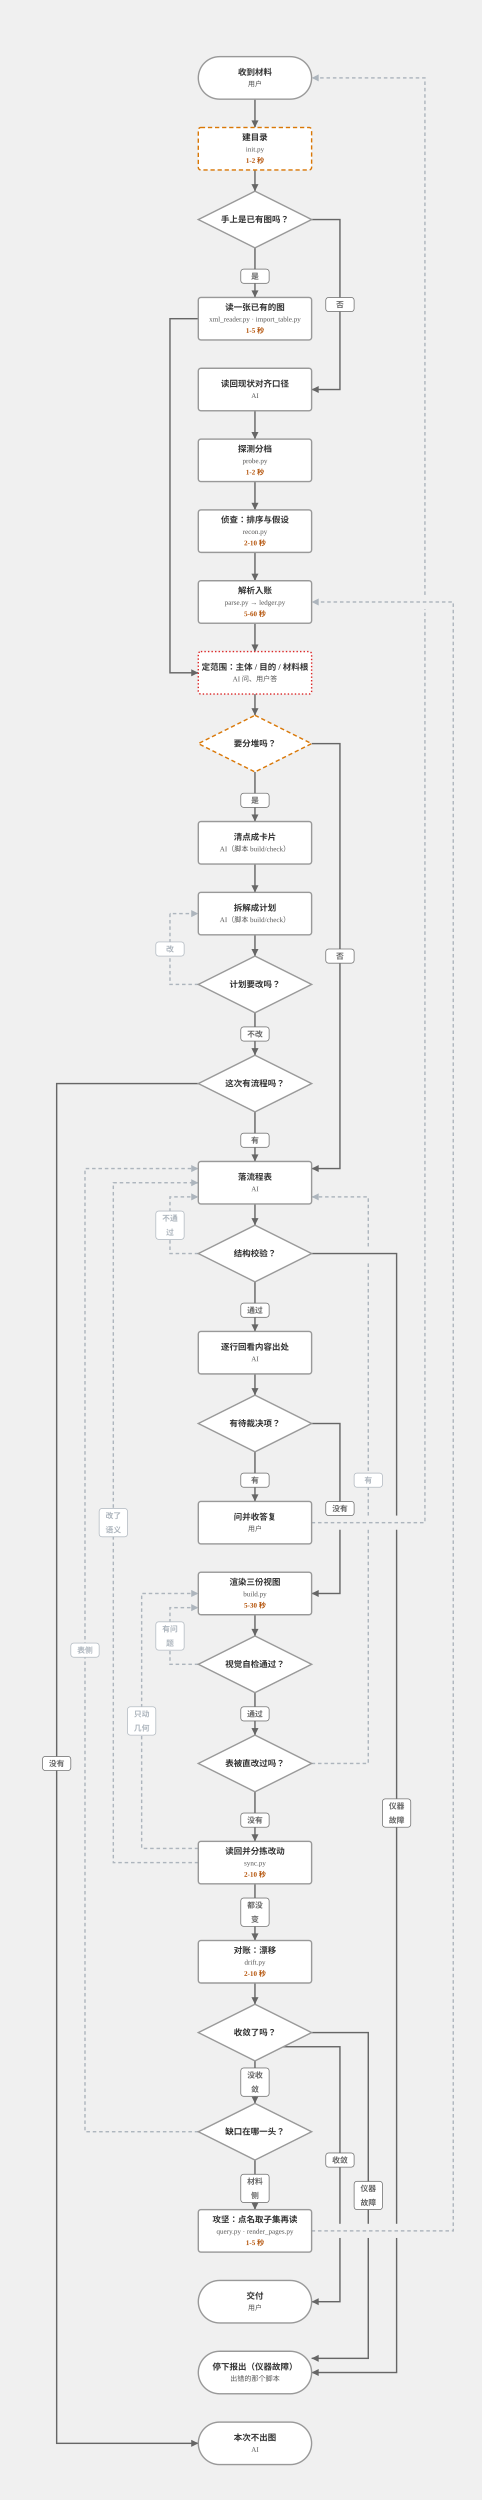
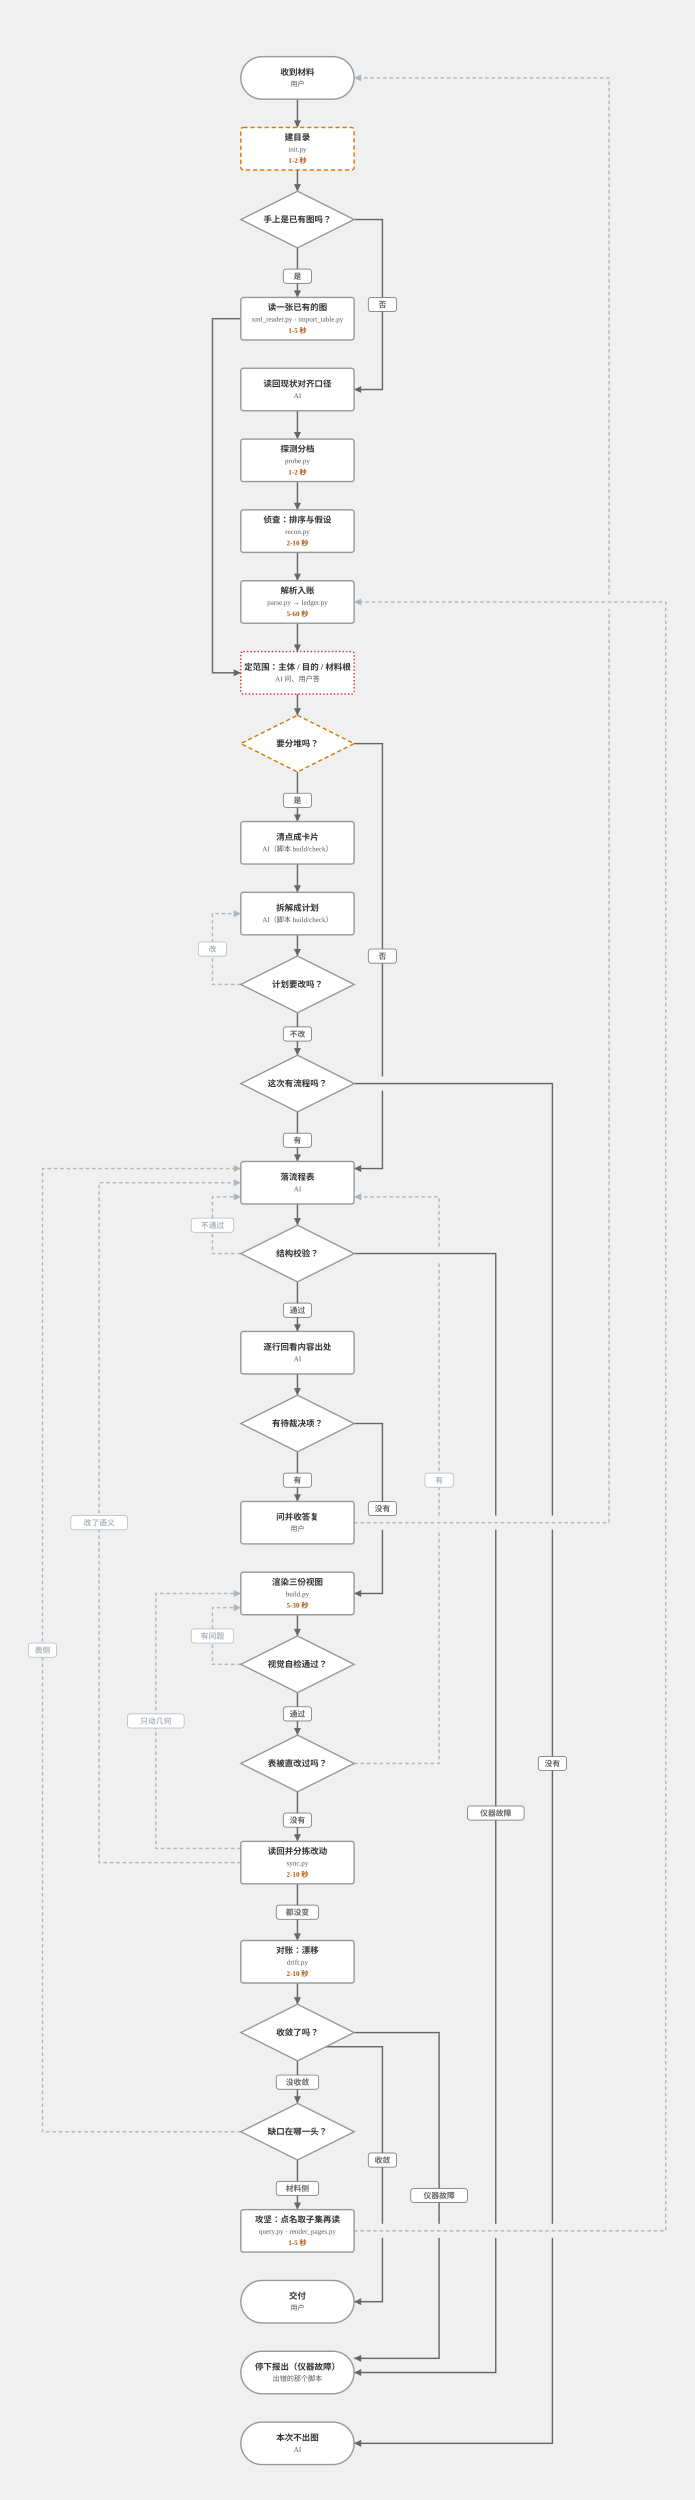
- <svg xmlns="http://www.w3.org/2000/svg" viewBox="0 0 680 3530" width="680" height="3530">
+ <svg xmlns="http://www.w3.org/2000/svg" viewBox="0 0 980 3530" width="980" height="3530">
  <defs>
    <marker id="ar-main" viewBox="0 0 10 10" refX="10" refY="5" markerWidth="10" markerHeight="10" markerUnits="userSpaceOnUse" orient="auto">
      <path d="M0,0L10,5L0,10z" fill="#666666" />
    </marker>
    <marker id="ar-negative" viewBox="0 0 10 10" refX="10" refY="5" markerWidth="10" markerHeight="10" markerUnits="userSpaceOnUse" orient="auto">
      <path d="M0,0L10,5L0,10z" fill="#adb5bd" />
    </marker>
  </defs>
-   <path class="edge" data-from="01" data-to="01a" d="M 360 140 L 360 180" fill="none" stroke="#666666" stroke-width="2" marker-end="url(#ar-main)" />
-   <path class="edge" data-from="01a" data-to="01b" d="M 360 240 L 360 270" fill="none" stroke="#666666" stroke-width="2" marker-end="url(#ar-main)" />
-   <path class="edge" data-from="01b" data-to="01c" d="M 360 350 L 360 420" fill="none" stroke="#666666" stroke-width="2" marker-end="url(#ar-main)" />
-   <g class="elab">
-     <rect class="lab-r" x="340" y="380" width="40" height="20" rx="4" fill="#ffffff" stroke="#666666" />
-     <text class="lab" x="360" y="394" text-anchor="middle" fill="#666666" font-size="11" font-weight="bold">是</text>
-   </g>
-   <path class="edge" data-from="01b" data-to="02" d="M 440 310 L 480 310 L 480 550 L 440 550" fill="none" stroke="#666666" stroke-width="2" marker-end="url(#ar-main)" />
-   <g class="elab">
-     <rect class="lab-r" x="460" y="420" width="40" height="20" rx="4" fill="#ffffff" stroke="#666666" />
-     <text class="lab" x="480" y="434" text-anchor="middle" fill="#666666" font-size="11" font-weight="bold">否</text>
-   </g>
-   <path class="edge" data-from="01c" data-to="06" d="M 280 450 L 240 450 L 240 950 L 280 950" fill="none" stroke="#666666" stroke-width="2" marker-end="url(#ar-main)" />
-   <path class="edge" data-from="02" data-to="03" d="M 360 580 L 360 620" fill="none" stroke="#666666" stroke-width="2" marker-end="url(#ar-main)" />
-   <path class="edge" data-from="03" data-to="04" d="M 360 680 L 360 720" fill="none" stroke="#666666" stroke-width="2" marker-end="url(#ar-main)" />
-   <path class="edge" data-from="04" data-to="05" d="M 360 780 L 360 820" fill="none" stroke="#666666" stroke-width="2" marker-end="url(#ar-main)" />
-   <path class="edge" data-from="05" data-to="06" d="M 360 880 L 360 920" fill="none" stroke="#666666" stroke-width="2" marker-end="url(#ar-main)" />
-   <path class="edge" data-from="06" data-to="07" d="M 360 980 L 360 1010" fill="none" stroke="#666666" stroke-width="2" marker-end="url(#ar-main)" />
-   <path class="edge" data-from="07" data-to="08" d="M 360 1090 L 360 1160" fill="none" stroke="#666666" stroke-width="2" marker-end="url(#ar-main)" />
-   <g class="elab">
-     <rect class="lab-r" x="340" y="1120" width="40" height="20" rx="4" fill="#ffffff" stroke="#666666" />
-     <text class="lab" x="360" y="1134" text-anchor="middle" fill="#666666" font-size="11" font-weight="bold">是</text>
-   </g>
-   <path class="edge" data-from="07" data-to="11" d="M 440 1050 L 480 1050 L 480 1650 L 440 1650" fill="none" stroke="#666666" stroke-width="2" marker-end="url(#ar-main)" />
-   <g class="elab">
-     <rect class="lab-r" x="460" y="1340" width="40" height="20" rx="4" fill="#ffffff" stroke="#666666" />
-     <text class="lab" x="480" y="1354" text-anchor="middle" fill="#666666" font-size="11" font-weight="bold">否</text>
-   </g>
-   <path class="edge" data-from="08" data-to="09" d="M 360 1220 L 360 1260" fill="none" stroke="#666666" stroke-width="2" marker-end="url(#ar-main)" />
-   <path class="edge" data-from="09" data-to="10" d="M 360 1320 L 360 1350" fill="none" stroke="#666666" stroke-width="2" marker-end="url(#ar-main)" />
-   <path class="edge" data-from="10" data-to="09" d="M 280 1390 L 240 1390 L 240 1290 L 280 1290" fill="none" stroke="#adb5bd" stroke-width="2" stroke-dasharray="5 4" marker-end="url(#ar-negative)" />
-   <g class="elab">
-     <rect class="lab-r" x="220" y="1330" width="40" height="20" rx="4" fill="#ffffff" stroke="#adb5bd" />
-     <text class="lab" x="240" y="1344" text-anchor="middle" fill="#adb5bd" font-size="11" font-weight="bold">改</text>
-   </g>
-   <path class="edge" data-from="10" data-to="10b" d="M 360 1430 L 360 1490" fill="none" stroke="#666666" stroke-width="2" marker-end="url(#ar-main)" />
-   <g class="elab">
-     <rect class="lab-r" x="340" y="1450" width="40" height="20" rx="4" fill="#ffffff" stroke="#666666" />
-     <text class="lab" x="360" y="1464" text-anchor="middle" fill="#666666" font-size="11" font-weight="bold">不改</text>
-   </g>
-   <path class="edge" data-from="10b" data-to="11" d="M 360 1570 L 360 1640" fill="none" stroke="#666666" stroke-width="2" marker-end="url(#ar-main)" />
-   <g class="elab">
-     <rect class="lab-r" x="340" y="1600" width="40" height="20" rx="4" fill="#ffffff" stroke="#666666" />
-     <text class="lab" x="360" y="1614" text-anchor="middle" fill="#666666" font-size="11" font-weight="bold">有</text>
-   </g>
-   <path class="edge" data-from="10b" data-to="26" d="M 280 1530 L 80 1530 L 80 3450 L 280 3450" fill="none" stroke="#666666" stroke-width="2" marker-end="url(#ar-main)" />
-   <g class="elab">
-     <rect class="lab-r" x="60" y="2480" width="40" height="20" rx="4" fill="#ffffff" stroke="#666666" />
-     <text class="lab" x="80" y="2494" text-anchor="middle" fill="#666666" font-size="11" font-weight="bold">没有</text>
-   </g>
-   <path class="edge" data-from="11" data-to="12" d="M 360 1700 L 360 1730" fill="none" stroke="#666666" stroke-width="2" marker-end="url(#ar-main)" />
-   <path class="edge" data-from="12" data-to="13" d="M 360 1810 L 360 1880" fill="none" stroke="#666666" stroke-width="2" marker-end="url(#ar-main)" />
-   <g class="elab">
-     <rect class="lab-r" x="340" y="1840" width="40" height="20" rx="4" fill="#ffffff" stroke="#666666" />
-     <text class="lab" x="360" y="1854" text-anchor="middle" fill="#666666" font-size="11" font-weight="bold">通过</text>
-   </g>
-   <path class="edge" data-from="12" data-to="11" d="M 280 1770 L 240 1770 L 240 1690 L 280 1690" fill="none" stroke="#adb5bd" stroke-width="2" stroke-dasharray="5 4" marker-end="url(#ar-negative)" />
-   <g class="elab">
-     <rect class="lab-r" x="220" y="1710" width="40" height="40" rx="4" fill="#ffffff" stroke="#adb5bd" />
-     <text class="lab" x="240" y="1724" text-anchor="middle" fill="#adb5bd" font-size="11" font-weight="bold">不通</text>
-     <text class="lab" x="240" y="1744" text-anchor="middle" fill="#adb5bd" font-size="11" font-weight="bold">过</text>
-   </g>
-   <path class="edge" data-from="12" data-to="25" d="M 440 1770 L 560 1770 L 560 2140 M 560 2160 L 560 3140 M 560 3160 L 560 3350 L 440 3350" fill="none" stroke="#666666" stroke-width="2" marker-end="url(#ar-main)" />
-   <g class="elab">
-     <rect class="lab-r" x="540" y="2540" width="40" height="40" rx="4" fill="#ffffff" stroke="#666666" />
-     <text class="lab" x="560" y="2554" text-anchor="middle" fill="#666666" font-size="11" font-weight="bold">仪器</text>
-     <text class="lab" x="560" y="2574" text-anchor="middle" fill="#666666" font-size="11" font-weight="bold">故障</text>
-   </g>
-   <path class="edge" data-from="13" data-to="14" d="M 360 1940 L 360 1970" fill="none" stroke="#666666" stroke-width="2" marker-end="url(#ar-main)" />
-   <path class="edge" data-from="14" data-to="15" d="M 360 2050 L 360 2120" fill="none" stroke="#666666" stroke-width="2" marker-end="url(#ar-main)" />
-   <g class="elab">
-     <rect class="lab-r" x="340" y="2080" width="40" height="20" rx="4" fill="#ffffff" stroke="#666666" />
-     <text class="lab" x="360" y="2094" text-anchor="middle" fill="#666666" font-size="11" font-weight="bold">有</text>
-   </g>
-   <path class="edge" data-from="14" data-to="16" d="M 440 2010 L 480 2010 L 480 2140 M 480 2160 L 480 2250 L 440 2250" fill="none" stroke="#666666" stroke-width="2" marker-end="url(#ar-main)" />
-   <g class="elab">
-     <rect class="lab-r" x="460" y="2120" width="40" height="20" rx="4" fill="#ffffff" stroke="#666666" />
-     <text class="lab" x="480" y="2134" text-anchor="middle" fill="#666666" font-size="11" font-weight="bold">没有</text>
-   </g>
-   <path class="edge" data-from="15" data-to="01" d="M 440 2150 L 600 2150 L 600 860 M 600 840 L 600 110 L 440 110" fill="none" stroke="#adb5bd" stroke-width="2" stroke-dasharray="5 4" marker-end="url(#ar-negative)" />
-   <path class="edge" data-from="16" data-to="17" d="M 360 2280 L 360 2310" fill="none" stroke="#666666" stroke-width="2" marker-end="url(#ar-main)" />
-   <path class="edge" data-from="17" data-to="18" d="M 360 2390 L 360 2450" fill="none" stroke="#666666" stroke-width="2" marker-end="url(#ar-main)" />
-   <g class="elab">
-     <rect class="lab-r" x="340" y="2410" width="40" height="20" rx="4" fill="#ffffff" stroke="#666666" />
-     <text class="lab" x="360" y="2424" text-anchor="middle" fill="#666666" font-size="11" font-weight="bold">通过</text>
-   </g>
-   <path class="edge" data-from="17" data-to="16" d="M 280 2350 L 240 2350 L 240 2270 L 280 2270" fill="none" stroke="#adb5bd" stroke-width="2" stroke-dasharray="5 4" marker-end="url(#ar-negative)" />
-   <g class="elab">
-     <rect class="lab-r" x="220" y="2290" width="40" height="40" rx="4" fill="#ffffff" stroke="#adb5bd" />
-     <text class="lab" x="240" y="2304" text-anchor="middle" fill="#adb5bd" font-size="11" font-weight="bold">有问</text>
-     <text class="lab" x="240" y="2324" text-anchor="middle" fill="#adb5bd" font-size="11" font-weight="bold">题</text>
-   </g>
-   <path class="edge" data-from="18" data-to="11" d="M 440 2490 L 520 2490 L 520 2160 M 520 2140 L 520 1780 M 520 1760 L 520 1690 L 440 1690" fill="none" stroke="#adb5bd" stroke-width="2" stroke-dasharray="5 4" marker-end="url(#ar-negative)" />
-   <g class="elab">
-     <rect class="lab-r" x="500" y="2080" width="40" height="20" rx="4" fill="#ffffff" stroke="#adb5bd" />
-     <text class="lab" x="520" y="2094" text-anchor="middle" fill="#adb5bd" font-size="11" font-weight="bold">有</text>
-   </g>
-   <path class="edge" data-from="18" data-to="19" d="M 360 2530 L 360 2600" fill="none" stroke="#666666" stroke-width="2" marker-end="url(#ar-main)" />
-   <g class="elab">
-     <rect class="lab-r" x="340" y="2560" width="40" height="20" rx="4" fill="#ffffff" stroke="#666666" />
-     <text class="lab" x="360" y="2574" text-anchor="middle" fill="#666666" font-size="11" font-weight="bold">没有</text>
-   </g>
-   <path class="edge" data-from="19" data-to="20" d="M 360 2660 L 360 2740" fill="none" stroke="#666666" stroke-width="2" marker-end="url(#ar-main)" />
-   <g class="elab">
-     <rect class="lab-r" x="340" y="2680" width="40" height="40" rx="4" fill="#ffffff" stroke="#666666" />
-     <text class="lab" x="360" y="2694" text-anchor="middle" fill="#666666" font-size="11" font-weight="bold">都没</text>
-     <text class="lab" x="360" y="2714" text-anchor="middle" fill="#666666" font-size="11" font-weight="bold">变</text>
-   </g>
-   <path class="edge" data-from="19" data-to="11" d="M 280 2630 L 160 2630 L 160 1670 L 280 1670" fill="none" stroke="#adb5bd" stroke-width="2" stroke-dasharray="5 4" marker-end="url(#ar-negative)" />
-   <g class="elab">
-     <rect class="lab-r" x="140" y="2130" width="40" height="40" rx="4" fill="#ffffff" stroke="#adb5bd" />
-     <text class="lab" x="160" y="2144" text-anchor="middle" fill="#adb5bd" font-size="11" font-weight="bold">改了</text>
-     <text class="lab" x="160" y="2164" text-anchor="middle" fill="#adb5bd" font-size="11" font-weight="bold">语义</text>
-   </g>
-   <path class="edge" data-from="19" data-to="16" d="M 280 2610 L 200 2610 L 200 2250 L 280 2250" fill="none" stroke="#adb5bd" stroke-width="2" stroke-dasharray="5 4" marker-end="url(#ar-negative)" />
-   <g class="elab">
-     <rect class="lab-r" x="180" y="2410" width="40" height="40" rx="4" fill="#ffffff" stroke="#adb5bd" />
-     <text class="lab" x="200" y="2424" text-anchor="middle" fill="#adb5bd" font-size="11" font-weight="bold">只动</text>
-     <text class="lab" x="200" y="2444" text-anchor="middle" fill="#adb5bd" font-size="11" font-weight="bold">几何</text>
-   </g>
-   <path class="edge" data-from="20" data-to="21" d="M 360 2800 L 360 2830" fill="none" stroke="#666666" stroke-width="2" marker-end="url(#ar-main)" />
-   <path class="edge" data-from="21" data-to="24" d="M 400 2890 L 480 2890 L 480 3140 M 480 3160 L 480 3250 L 440 3250" fill="none" stroke="#666666" stroke-width="2" marker-end="url(#ar-main)" />
-   <g class="elab">
-     <rect class="lab-r" x="460" y="3040" width="40" height="20" rx="4" fill="#ffffff" stroke="#666666" />
-     <text class="lab" x="480" y="3054" text-anchor="middle" fill="#666666" font-size="11" font-weight="bold">收敛</text>
-   </g>
-   <path class="edge" data-from="21" data-to="22" d="M 360 2910 L 360 2970" fill="none" stroke="#666666" stroke-width="2" marker-end="url(#ar-main)" />
-   <g class="elab">
-     <rect class="lab-r" x="340" y="2920" width="40" height="40" rx="4" fill="#ffffff" stroke="#666666" />
-     <text class="lab" x="360" y="2934" text-anchor="middle" fill="#666666" font-size="11" font-weight="bold">没收</text>
-     <text class="lab" x="360" y="2954" text-anchor="middle" fill="#666666" font-size="11" font-weight="bold">敛</text>
-   </g>
-   <path class="edge" data-from="21" data-to="25" d="M 440 2870 L 520 2870 L 520 3140 M 520 3160 L 520 3330 L 440 3330" fill="none" stroke="#666666" stroke-width="2" marker-end="url(#ar-main)" />
-   <g class="elab">
-     <rect class="lab-r" x="500" y="3080" width="40" height="40" rx="4" fill="#ffffff" stroke="#666666" />
-     <text class="lab" x="520" y="3094" text-anchor="middle" fill="#666666" font-size="11" font-weight="bold">仪器</text>
-     <text class="lab" x="520" y="3114" text-anchor="middle" fill="#666666" font-size="11" font-weight="bold">故障</text>
-   </g>
-   <path class="edge" data-from="22" data-to="23" d="M 360 3050 L 360 3120" fill="none" stroke="#666666" stroke-width="2" marker-end="url(#ar-main)" />
-   <g class="elab">
-     <rect class="lab-r" x="340" y="3070" width="40" height="40" rx="4" fill="#ffffff" stroke="#666666" />
-     <text class="lab" x="360" y="3084" text-anchor="middle" fill="#666666" font-size="11" font-weight="bold">材料</text>
-     <text class="lab" x="360" y="3104" text-anchor="middle" fill="#666666" font-size="11" font-weight="bold">侧</text>
-   </g>
-   <path class="edge" data-from="22" data-to="11" d="M 280 3010 L 120 3010 L 120 1650 L 280 1650" fill="none" stroke="#adb5bd" stroke-width="2" stroke-dasharray="5 4" marker-end="url(#ar-negative)" />
-   <g class="elab">
-     <rect class="lab-r" x="100" y="2320" width="40" height="20" rx="4" fill="#ffffff" stroke="#adb5bd" />
-     <text class="lab" x="120" y="2334" text-anchor="middle" fill="#adb5bd" font-size="11" font-weight="bold">表侧</text>
-   </g>
-   <path class="edge" data-from="23" data-to="05" d="M 440 3150 L 640 3150 L 640 850 L 440 850" fill="none" stroke="#adb5bd" stroke-width="2" stroke-dasharray="5 4" marker-end="url(#ar-negative)" />
-   <g class="ndg" data-id="01" transform="translate(360,110)">
+   <path class="edge" data-from="01" data-to="01a" d="M 420 140 L 420 180" fill="none" stroke="#666666" stroke-width="2" marker-end="url(#ar-main)" />
+   <path class="edge" data-from="01a" data-to="01b" d="M 420 240 L 420 270" fill="none" stroke="#666666" stroke-width="2" marker-end="url(#ar-main)" />
+   <path class="edge" data-from="01b" data-to="01c" d="M 420 350 L 420 420" fill="none" stroke="#666666" stroke-width="2" marker-end="url(#ar-main)" />
+   <g class="elab">
+     <rect class="lab-r" x="400" y="380" width="40" height="20" rx="4" fill="#ffffff" stroke="#666666" />
+     <text class="lab" x="420" y="394" text-anchor="middle" fill="#666666" font-size="11" font-weight="bold">是</text>
+   </g>
+   <path class="edge" data-from="01b" data-to="02" d="M 500 310 L 540 310 L 540 550 L 500 550" fill="none" stroke="#666666" stroke-width="2" marker-end="url(#ar-main)" />
+   <g class="elab">
+     <rect class="lab-r" x="520" y="420" width="40" height="20" rx="4" fill="#ffffff" stroke="#666666" />
+     <text class="lab" x="540" y="434" text-anchor="middle" fill="#666666" font-size="11" font-weight="bold">否</text>
+   </g>
+   <path class="edge" data-from="01c" data-to="06" d="M 340 450 L 300 450 L 300 950 L 340 950" fill="none" stroke="#666666" stroke-width="2" marker-end="url(#ar-main)" />
+   <path class="edge" data-from="02" data-to="03" d="M 420 580 L 420 620" fill="none" stroke="#666666" stroke-width="2" marker-end="url(#ar-main)" />
+   <path class="edge" data-from="03" data-to="04" d="M 420 680 L 420 720" fill="none" stroke="#666666" stroke-width="2" marker-end="url(#ar-main)" />
+   <path class="edge" data-from="04" data-to="05" d="M 420 780 L 420 820" fill="none" stroke="#666666" stroke-width="2" marker-end="url(#ar-main)" />
+   <path class="edge" data-from="05" data-to="06" d="M 420 880 L 420 920" fill="none" stroke="#666666" stroke-width="2" marker-end="url(#ar-main)" />
+   <path class="edge" data-from="06" data-to="07" d="M 420 980 L 420 1010" fill="none" stroke="#666666" stroke-width="2" marker-end="url(#ar-main)" />
+   <path class="edge" data-from="07" data-to="08" d="M 420 1090 L 420 1160" fill="none" stroke="#666666" stroke-width="2" marker-end="url(#ar-main)" />
+   <g class="elab">
+     <rect class="lab-r" x="400" y="1120" width="40" height="20" rx="4" fill="#ffffff" stroke="#666666" />
+     <text class="lab" x="420" y="1134" text-anchor="middle" fill="#666666" font-size="11" font-weight="bold">是</text>
+   </g>
+   <path class="edge" data-from="07" data-to="11" d="M 500 1050 L 540 1050 L 540 1520 M 540 1540 L 540 1650 L 500 1650" fill="none" stroke="#666666" stroke-width="2" marker-end="url(#ar-main)" />
+   <g class="elab">
+     <rect class="lab-r" x="520" y="1340" width="40" height="20" rx="4" fill="#ffffff" stroke="#666666" />
+     <text class="lab" x="540" y="1354" text-anchor="middle" fill="#666666" font-size="11" font-weight="bold">否</text>
+   </g>
+   <path class="edge" data-from="08" data-to="09" d="M 420 1220 L 420 1260" fill="none" stroke="#666666" stroke-width="2" marker-end="url(#ar-main)" />
+   <path class="edge" data-from="09" data-to="10" d="M 420 1320 L 420 1350" fill="none" stroke="#666666" stroke-width="2" marker-end="url(#ar-main)" />
+   <path class="edge" data-from="10" data-to="09" d="M 340 1390 L 300 1390 L 300 1290 L 340 1290" fill="none" stroke="#adb5bd" stroke-width="2" stroke-dasharray="5 4" marker-end="url(#ar-negative)" />
+   <g class="elab">
+     <rect class="lab-r" x="280" y="1330" width="40" height="20" rx="4" fill="#ffffff" stroke="#adb5bd" />
+     <text class="lab" x="300" y="1344" text-anchor="middle" fill="#adb5bd" font-size="11" font-weight="bold">改</text>
+   </g>
+   <path class="edge" data-from="10" data-to="10b" d="M 420 1430 L 420 1490" fill="none" stroke="#666666" stroke-width="2" marker-end="url(#ar-main)" />
+   <g class="elab">
+     <rect class="lab-r" x="400" y="1450" width="40" height="20" rx="4" fill="#ffffff" stroke="#666666" />
+     <text class="lab" x="420" y="1464" text-anchor="middle" fill="#666666" font-size="11" font-weight="bold">不改</text>
+   </g>
+   <path class="edge" data-from="10b" data-to="11" d="M 420 1570 L 420 1640" fill="none" stroke="#666666" stroke-width="2" marker-end="url(#ar-main)" />
+   <g class="elab">
+     <rect class="lab-r" x="400" y="1600" width="40" height="20" rx="4" fill="#ffffff" stroke="#666666" />
+     <text class="lab" x="420" y="1614" text-anchor="middle" fill="#666666" font-size="11" font-weight="bold">有</text>
+   </g>
+   <path class="edge" data-from="10b" data-to="26" d="M 500 1530 L 780 1530 L 780 2140 M 780 2160 L 780 3140 M 780 3160 L 780 3450 L 500 3450" fill="none" stroke="#666666" stroke-width="2" marker-end="url(#ar-main)" />
+   <g class="elab">
+     <rect class="lab-r" x="760" y="2480" width="40" height="20" rx="4" fill="#ffffff" stroke="#666666" />
+     <text class="lab" x="780" y="2494" text-anchor="middle" fill="#666666" font-size="11" font-weight="bold">没有</text>
+   </g>
+   <path class="edge" data-from="11" data-to="12" d="M 420 1700 L 420 1730" fill="none" stroke="#666666" stroke-width="2" marker-end="url(#ar-main)" />
+   <path class="edge" data-from="12" data-to="13" d="M 420 1810 L 420 1880" fill="none" stroke="#666666" stroke-width="2" marker-end="url(#ar-main)" />
+   <g class="elab">
+     <rect class="lab-r" x="400" y="1840" width="40" height="20" rx="4" fill="#ffffff" stroke="#666666" />
+     <text class="lab" x="420" y="1854" text-anchor="middle" fill="#666666" font-size="11" font-weight="bold">通过</text>
+   </g>
+   <path class="edge" data-from="12" data-to="11" d="M 340 1770 L 300 1770 L 300 1690 L 340 1690" fill="none" stroke="#adb5bd" stroke-width="2" stroke-dasharray="5 4" marker-end="url(#ar-negative)" />
+   <g class="elab">
+     <rect class="lab-r" x="270" y="1720" width="60" height="20" rx="4" fill="#ffffff" stroke="#adb5bd" />
+     <text class="lab" x="300" y="1734" text-anchor="middle" fill="#adb5bd" font-size="11" font-weight="bold">不通过</text>
+   </g>
+   <path class="edge" data-from="12" data-to="25" d="M 500 1770 L 700 1770 L 700 2140 M 700 2160 L 700 3140 M 700 3160 L 700 3350 L 500 3350" fill="none" stroke="#666666" stroke-width="2" marker-end="url(#ar-main)" />
+   <g class="elab">
+     <rect class="lab-r" x="660" y="2550" width="80" height="20" rx="4" fill="#ffffff" stroke="#666666" />
+     <text class="lab" x="700" y="2564" text-anchor="middle" fill="#666666" font-size="11" font-weight="bold">仪器故障</text>
+   </g>
+   <path class="edge" data-from="13" data-to="14" d="M 420 1940 L 420 1970" fill="none" stroke="#666666" stroke-width="2" marker-end="url(#ar-main)" />
+   <path class="edge" data-from="14" data-to="15" d="M 420 2050 L 420 2120" fill="none" stroke="#666666" stroke-width="2" marker-end="url(#ar-main)" />
+   <g class="elab">
+     <rect class="lab-r" x="400" y="2080" width="40" height="20" rx="4" fill="#ffffff" stroke="#666666" />
+     <text class="lab" x="420" y="2094" text-anchor="middle" fill="#666666" font-size="11" font-weight="bold">有</text>
+   </g>
+   <path class="edge" data-from="14" data-to="16" d="M 500 2010 L 540 2010 L 540 2140 M 540 2160 L 540 2250 L 500 2250" fill="none" stroke="#666666" stroke-width="2" marker-end="url(#ar-main)" />
+   <g class="elab">
+     <rect class="lab-r" x="520" y="2120" width="40" height="20" rx="4" fill="#ffffff" stroke="#666666" />
+     <text class="lab" x="540" y="2134" text-anchor="middle" fill="#666666" font-size="11" font-weight="bold">没有</text>
+   </g>
+   <path class="edge" data-from="15" data-to="01" d="M 500 2150 L 860 2150 L 860 860 M 860 840 L 860 110 L 500 110" fill="none" stroke="#adb5bd" stroke-width="2" stroke-dasharray="5 4" marker-end="url(#ar-negative)" />
+   <path class="edge" data-from="16" data-to="17" d="M 420 2280 L 420 2310" fill="none" stroke="#666666" stroke-width="2" marker-end="url(#ar-main)" />
+   <path class="edge" data-from="17" data-to="18" d="M 420 2390 L 420 2450" fill="none" stroke="#666666" stroke-width="2" marker-end="url(#ar-main)" />
+   <g class="elab">
+     <rect class="lab-r" x="400" y="2410" width="40" height="20" rx="4" fill="#ffffff" stroke="#666666" />
+     <text class="lab" x="420" y="2424" text-anchor="middle" fill="#666666" font-size="11" font-weight="bold">通过</text>
+   </g>
+   <path class="edge" data-from="17" data-to="16" d="M 340 2350 L 300 2350 L 300 2270 L 340 2270" fill="none" stroke="#adb5bd" stroke-width="2" stroke-dasharray="5 4" marker-end="url(#ar-negative)" />
+   <g class="elab">
+     <rect class="lab-r" x="270" y="2300" width="60" height="20" rx="4" fill="#ffffff" stroke="#adb5bd" />
+     <text class="lab" x="300" y="2314" text-anchor="middle" fill="#adb5bd" font-size="11" font-weight="bold">有问题</text>
+   </g>
+   <path class="edge" data-from="18" data-to="11" d="M 500 2490 L 620 2490 L 620 2160 M 620 2140 L 620 1780 M 620 1760 L 620 1690 L 500 1690" fill="none" stroke="#adb5bd" stroke-width="2" stroke-dasharray="5 4" marker-end="url(#ar-negative)" />
+   <g class="elab">
+     <rect class="lab-r" x="600" y="2080" width="40" height="20" rx="4" fill="#ffffff" stroke="#adb5bd" />
+     <text class="lab" x="620" y="2094" text-anchor="middle" fill="#adb5bd" font-size="11" font-weight="bold">有</text>
+   </g>
+   <path class="edge" data-from="18" data-to="19" d="M 420 2530 L 420 2600" fill="none" stroke="#666666" stroke-width="2" marker-end="url(#ar-main)" />
+   <g class="elab">
+     <rect class="lab-r" x="400" y="2560" width="40" height="20" rx="4" fill="#ffffff" stroke="#666666" />
+     <text class="lab" x="420" y="2574" text-anchor="middle" fill="#666666" font-size="11" font-weight="bold">没有</text>
+   </g>
+   <path class="edge" data-from="19" data-to="20" d="M 420 2660 L 420 2740" fill="none" stroke="#666666" stroke-width="2" marker-end="url(#ar-main)" />
+   <g class="elab">
+     <rect class="lab-r" x="390" y="2690" width="60" height="20" rx="4" fill="#ffffff" stroke="#666666" />
+     <text class="lab" x="420" y="2704" text-anchor="middle" fill="#666666" font-size="11" font-weight="bold">都没变</text>
+   </g>
+   <path class="edge" data-from="19" data-to="11" d="M 340 2630 L 140 2630 L 140 1670 L 340 1670" fill="none" stroke="#adb5bd" stroke-width="2" stroke-dasharray="5 4" marker-end="url(#ar-negative)" />
+   <g class="elab">
+     <rect class="lab-r" x="100" y="2140" width="80" height="20" rx="4" fill="#ffffff" stroke="#adb5bd" />
+     <text class="lab" x="140" y="2154" text-anchor="middle" fill="#adb5bd" font-size="11" font-weight="bold">改了语义</text>
+   </g>
+   <path class="edge" data-from="19" data-to="16" d="M 340 2610 L 220 2610 L 220 2250 L 340 2250" fill="none" stroke="#adb5bd" stroke-width="2" stroke-dasharray="5 4" marker-end="url(#ar-negative)" />
+   <g class="elab">
+     <rect class="lab-r" x="180" y="2420" width="80" height="20" rx="4" fill="#ffffff" stroke="#adb5bd" />
+     <text class="lab" x="220" y="2434" text-anchor="middle" fill="#adb5bd" font-size="11" font-weight="bold">只动几何</text>
+   </g>
+   <path class="edge" data-from="20" data-to="21" d="M 420 2800 L 420 2830" fill="none" stroke="#666666" stroke-width="2" marker-end="url(#ar-main)" />
+   <path class="edge" data-from="21" data-to="24" d="M 460 2890 L 540 2890 L 540 3140 M 540 3160 L 540 3250 L 500 3250" fill="none" stroke="#666666" stroke-width="2" marker-end="url(#ar-main)" />
+   <g class="elab">
+     <rect class="lab-r" x="520" y="3040" width="40" height="20" rx="4" fill="#ffffff" stroke="#666666" />
+     <text class="lab" x="540" y="3054" text-anchor="middle" fill="#666666" font-size="11" font-weight="bold">收敛</text>
+   </g>
+   <path class="edge" data-from="21" data-to="22" d="M 420 2910 L 420 2970" fill="none" stroke="#666666" stroke-width="2" marker-end="url(#ar-main)" />
+   <g class="elab">
+     <rect class="lab-r" x="390" y="2930" width="60" height="20" rx="4" fill="#ffffff" stroke="#666666" />
+     <text class="lab" x="420" y="2944" text-anchor="middle" fill="#666666" font-size="11" font-weight="bold">没收敛</text>
+   </g>
+   <path class="edge" data-from="21" data-to="25" d="M 500 2870 L 620 2870 L 620 3140 M 620 3160 L 620 3330 L 500 3330" fill="none" stroke="#666666" stroke-width="2" marker-end="url(#ar-main)" />
+   <g class="elab">
+     <rect class="lab-r" x="580" y="3090" width="80" height="20" rx="4" fill="#ffffff" stroke="#666666" />
+     <text class="lab" x="620" y="3104" text-anchor="middle" fill="#666666" font-size="11" font-weight="bold">仪器故障</text>
+   </g>
+   <path class="edge" data-from="22" data-to="23" d="M 420 3050 L 420 3120" fill="none" stroke="#666666" stroke-width="2" marker-end="url(#ar-main)" />
+   <g class="elab">
+     <rect class="lab-r" x="390" y="3080" width="60" height="20" rx="4" fill="#ffffff" stroke="#666666" />
+     <text class="lab" x="420" y="3094" text-anchor="middle" fill="#666666" font-size="11" font-weight="bold">材料侧</text>
+   </g>
+   <path class="edge" data-from="22" data-to="11" d="M 340 3010 L 60 3010 L 60 1650 L 340 1650" fill="none" stroke="#adb5bd" stroke-width="2" stroke-dasharray="5 4" marker-end="url(#ar-negative)" />
+   <g class="elab">
+     <rect class="lab-r" x="40" y="2320" width="40" height="20" rx="4" fill="#ffffff" stroke="#adb5bd" />
+     <text class="lab" x="60" y="2334" text-anchor="middle" fill="#adb5bd" font-size="11" font-weight="bold">表侧</text>
+   </g>
+   <path class="edge" data-from="23" data-to="05" d="M 500 3150 L 940 3150 L 940 850 L 500 850" fill="none" stroke="#adb5bd" stroke-width="2" stroke-dasharray="5 4" marker-end="url(#ar-negative)" />
+   <g class="ndg" data-id="01" transform="translate(420,110)">
    <rect class="shape" x="-80" y="-30" width="160" height="60" rx="30" fill="#ffffff" stroke="#999999" stroke-width="2" />
    <text class="t1" x="0" y="-4" text-anchor="middle" fill="#333333" font-size="12" font-weight="bold">收到材料</text>
    <text class="tm" x="0" y="12" text-anchor="middle" fill="#555555" font-size="10">用户</text>
  </g>
-   <g class="ndg" data-id="01a" transform="translate(360,210)">
+   <g class="ndg" data-id="01a" transform="translate(420,210)">
    <rect class="shape" x="-80" y="-30" width="160" height="60" rx="3.6" fill="#ffffff" stroke="#d97706" stroke-width="2" stroke-dasharray="6 4" />
    <text class="t1" x="0" y="-12" text-anchor="middle" fill="#333333" font-size="12" font-weight="bold">建目录</text>
    <text class="tm" x="0" y="4" text-anchor="middle" fill="#555555" font-size="10">init.py</text>
    <text class="tt2" x="0" y="20" text-anchor="middle" fill="#b45309" font-size="10" font-weight="bold">1-2 秒</text>
  </g>
-   <g class="ndg" data-id="01b" transform="translate(360,310)">
+   <g class="ndg" data-id="01b" transform="translate(420,310)">
    <polygon class="shape" points="0,-40 80,0 0,40 -80,0" fill="#ffffff" stroke="#999999" stroke-width="2" />
    <text class="t1" x="0" y="4" text-anchor="middle" fill="#333333" font-size="12" font-weight="bold">手上是已有图吗？</text>
  </g>
-   <g class="ndg" data-id="01c" transform="translate(360,450)">
+   <g class="ndg" data-id="01c" transform="translate(420,450)">
    <rect class="shape" x="-80" y="-30" width="160" height="60" rx="3.6" fill="#ffffff" stroke="#999999" stroke-width="2" />
    <text class="t1" x="0" y="-12" text-anchor="middle" fill="#333333" font-size="12" font-weight="bold">读一张已有的图</text>
    <text class="tm" x="0" y="4" text-anchor="middle" fill="#555555" font-size="10">xml_reader.py · import_table.py</text>
    <text class="tt2" x="0" y="20" text-anchor="middle" fill="#b45309" font-size="10" font-weight="bold">1-5 秒</text>
  </g>
-   <g class="ndg" data-id="02" transform="translate(360,550)">
+   <g class="ndg" data-id="02" transform="translate(420,550)">
    <rect class="sub-ring" x="-78" y="-28" width="156" height="56" rx="3.36" fill="none" stroke="#999999" stroke-width="1" opacity="0.55" />
    <rect class="shape" x="-80" y="-30" width="160" height="60" rx="3.6" fill="#ffffff" stroke="#999999" stroke-width="2" />
    <text class="t1" x="0" y="-4" text-anchor="middle" fill="#333333" font-size="12" font-weight="bold">读回现状对齐口径</text>
    <text class="tm" x="0" y="12" text-anchor="middle" fill="#555555" font-size="10">AI</text>
  </g>
-   <g class="ndg" data-id="03" transform="translate(360,650)">
+   <g class="ndg" data-id="03" transform="translate(420,650)">
    <rect class="shape" x="-80" y="-30" width="160" height="60" rx="3.6" fill="#ffffff" stroke="#999999" stroke-width="2" />
    <text class="t1" x="0" y="-12" text-anchor="middle" fill="#333333" font-size="12" font-weight="bold">探测分档</text>
    <text class="tm" x="0" y="4" text-anchor="middle" fill="#555555" font-size="10">probe.py</text>
    <text class="tt2" x="0" y="20" text-anchor="middle" fill="#b45309" font-size="10" font-weight="bold">1-2 秒</text>
  </g>
-   <g class="ndg" data-id="04" transform="translate(360,750)">
+   <g class="ndg" data-id="04" transform="translate(420,750)">
    <rect class="sub-ring" x="-78" y="-28" width="156" height="56" rx="3.36" fill="none" stroke="#999999" stroke-width="1" opacity="0.55" />
    <rect class="shape" x="-80" y="-30" width="160" height="60" rx="3.6" fill="#ffffff" stroke="#999999" stroke-width="2" />
    <text class="t1" x="0" y="-12" text-anchor="middle" fill="#333333" font-size="12" font-weight="bold">侦查：排序与假设</text>
    <text class="tm" x="0" y="4" text-anchor="middle" fill="#555555" font-size="10">recon.py</text>
    <text class="tt2" x="0" y="20" text-anchor="middle" fill="#b45309" font-size="10" font-weight="bold">2-10 秒</text>
  </g>
-   <g class="ndg" data-id="05" transform="translate(360,850)">
+   <g class="ndg" data-id="05" transform="translate(420,850)">
    <rect class="shape" x="-80" y="-30" width="160" height="60" rx="3.6" fill="#ffffff" stroke="#999999" stroke-width="2" />
    <text class="t1" x="0" y="-12" text-anchor="middle" fill="#333333" font-size="12" font-weight="bold">解析入账</text>
    <text class="tm" x="0" y="4" text-anchor="middle" fill="#555555" font-size="10">parse.py → ledger.py</text>
    <text class="tt2" x="0" y="20" text-anchor="middle" fill="#b45309" font-size="10" font-weight="bold">5-60 秒</text>
  </g>
-   <g class="ndg" data-id="06" transform="translate(360,950)">
+   <g class="ndg" data-id="06" transform="translate(420,950)">
    <rect class="shape" x="-80" y="-30" width="160" height="60" rx="3.6" fill="#ffffff" stroke="#dc2626" stroke-width="2" stroke-dasharray="2 3" />
    <text class="t1" x="0" y="-4" text-anchor="middle" fill="#333333" font-size="12" font-weight="bold">定范围：主体 / 目的 / 材料根</text>
    <text class="tm" x="0" y="12" text-anchor="middle" fill="#555555" font-size="10">AI 问、用户答</text>
  </g>
-   <g class="ndg" data-id="07" transform="translate(360,1050)">
+   <g class="ndg" data-id="07" transform="translate(420,1050)">
    <polygon class="shape" points="0,-40 80,0 0,40 -80,0" fill="#ffffff" stroke="#d97706" stroke-width="2" stroke-dasharray="6 4" />
    <text class="t1" x="0" y="4" text-anchor="middle" fill="#333333" font-size="12" font-weight="bold">要分堆吗？</text>
  </g>
-   <g class="ndg" data-id="08" transform="translate(360,1190)">
+   <g class="ndg" data-id="08" transform="translate(420,1190)">
    <rect class="shape" x="-80" y="-30" width="160" height="60" rx="3.6" fill="#ffffff" stroke="#999999" stroke-width="2" />
    <text class="t1" x="0" y="-4" text-anchor="middle" fill="#333333" font-size="12" font-weight="bold">清点成卡片</text>
    <text class="tm" x="0" y="12" text-anchor="middle" fill="#555555" font-size="10">AI（脚本 build/check）</text>
  </g>
-   <g class="ndg" data-id="09" transform="translate(360,1290)">
+   <g class="ndg" data-id="09" transform="translate(420,1290)">
    <rect class="shape" x="-80" y="-30" width="160" height="60" rx="3.6" fill="#ffffff" stroke="#999999" stroke-width="2" />
    <text class="t1" x="0" y="-4" text-anchor="middle" fill="#333333" font-size="12" font-weight="bold">拆解成计划</text>
    <text class="tm" x="0" y="12" text-anchor="middle" fill="#555555" font-size="10">AI（脚本 build/check）</text>
  </g>
-   <g class="ndg" data-id="10" transform="translate(360,1390)">
+   <g class="ndg" data-id="10" transform="translate(420,1390)">
    <polygon class="shape" points="0,-40 80,0 0,40 -80,0" fill="#ffffff" stroke="#999999" stroke-width="2" />
    <text class="t1" x="0" y="4" text-anchor="middle" fill="#333333" font-size="12" font-weight="bold">计划要改吗？</text>
  </g>
-   <g class="ndg" data-id="10b" transform="translate(360,1530)">
+   <g class="ndg" data-id="10b" transform="translate(420,1530)">
    <polygon class="shape" points="0,-40 80,0 0,40 -80,0" fill="#ffffff" stroke="#999999" stroke-width="2" />
    <text class="t1" x="0" y="4" text-anchor="middle" fill="#333333" font-size="12" font-weight="bold">这次有流程吗？</text>
  </g>
-   <g class="ndg" data-id="11" transform="translate(360,1670)">
+   <g class="ndg" data-id="11" transform="translate(420,1670)">
    <rect class="sub-ring" x="-78" y="-28" width="156" height="56" rx="3.36" fill="none" stroke="#999999" stroke-width="1" opacity="0.55" />
    <rect class="shape" x="-80" y="-30" width="160" height="60" rx="3.6" fill="#ffffff" stroke="#999999" stroke-width="2" />
    <text class="t1" x="0" y="-4" text-anchor="middle" fill="#333333" font-size="12" font-weight="bold">落流程表</text>
    <text class="tm" x="0" y="12" text-anchor="middle" fill="#555555" font-size="10">AI</text>
  </g>
-   <g class="ndg" data-id="12" transform="translate(360,1770)">
+   <g class="ndg" data-id="12" transform="translate(420,1770)">
    <polygon class="sub-ring" points="0,-38 78,0 0,38 -78,0" fill="none" stroke="#999999" stroke-width="1" opacity="0.55" />
    <polygon class="shape" points="0,-40 80,0 0,40 -80,0" fill="#ffffff" stroke="#999999" stroke-width="2" />
    <text class="t1" x="0" y="4" text-anchor="middle" fill="#333333" font-size="12" font-weight="bold">结构校验？</text>
  </g>
-   <g class="ndg" data-id="13" transform="translate(360,1910)">
+   <g class="ndg" data-id="13" transform="translate(420,1910)">
    <rect class="sub-ring" x="-78" y="-28" width="156" height="56" rx="3.36" fill="none" stroke="#999999" stroke-width="1" opacity="0.55" />
    <rect class="shape" x="-80" y="-30" width="160" height="60" rx="3.6" fill="#ffffff" stroke="#999999" stroke-width="2" />
    <text class="t1" x="0" y="-4" text-anchor="middle" fill="#333333" font-size="12" font-weight="bold">逐行回看内容出处</text>
    <text class="tm" x="0" y="12" text-anchor="middle" fill="#555555" font-size="10">AI</text>
  </g>
-   <g class="ndg" data-id="14" transform="translate(360,2010)">
+   <g class="ndg" data-id="14" transform="translate(420,2010)">
    <polygon class="shape" points="0,-40 80,0 0,40 -80,0" fill="#ffffff" stroke="#999999" stroke-width="2" />
    <text class="t1" x="0" y="4" text-anchor="middle" fill="#333333" font-size="12" font-weight="bold">有待裁决项？</text>
  </g>
-   <g class="ndg" data-id="15" transform="translate(360,2150)">
+   <g class="ndg" data-id="15" transform="translate(420,2150)">
    <rect class="shape" x="-80" y="-30" width="160" height="60" rx="3.6" fill="#ffffff" stroke="#999999" stroke-width="2" />
    <text class="t1" x="0" y="-4" text-anchor="middle" fill="#333333" font-size="12" font-weight="bold">问并收答复</text>
    <text class="tm" x="0" y="12" text-anchor="middle" fill="#555555" font-size="10">用户</text>
  </g>
-   <g class="ndg" data-id="16" transform="translate(360,2250)">
+   <g class="ndg" data-id="16" transform="translate(420,2250)">
    <rect class="sub-ring" x="-78" y="-28" width="156" height="56" rx="3.36" fill="none" stroke="#999999" stroke-width="1" opacity="0.55" />
    <rect class="shape" x="-80" y="-30" width="160" height="60" rx="3.6" fill="#ffffff" stroke="#999999" stroke-width="2" />
    <text class="t1" x="0" y="-12" text-anchor="middle" fill="#333333" font-size="12" font-weight="bold">渲染三份视图</text>
    <text class="tm" x="0" y="4" text-anchor="middle" fill="#555555" font-size="10">build.py</text>
    <text class="tt2" x="0" y="20" text-anchor="middle" fill="#b45309" font-size="10" font-weight="bold">5-30 秒</text>
  </g>
-   <g class="ndg" data-id="17" transform="translate(360,2350)">
+   <g class="ndg" data-id="17" transform="translate(420,2350)">
    <polygon class="sub-ring" points="0,-38 78,0 0,38 -78,0" fill="none" stroke="#999999" stroke-width="1" opacity="0.55" />
    <polygon class="shape" points="0,-40 80,0 0,40 -80,0" fill="#ffffff" stroke="#999999" stroke-width="2" />
    <text class="t1" x="0" y="4" text-anchor="middle" fill="#333333" font-size="12" font-weight="bold">视觉自检通过？</text>
  </g>
-   <g class="ndg" data-id="18" transform="translate(360,2490)">
+   <g class="ndg" data-id="18" transform="translate(420,2490)">
    <polygon class="shape" points="0,-40 80,0 0,40 -80,0" fill="#ffffff" stroke="#999999" stroke-width="2" />
    <text class="t1" x="0" y="4" text-anchor="middle" fill="#333333" font-size="12" font-weight="bold">表被直改过吗？</text>
  </g>
-   <g class="ndg" data-id="19" transform="translate(360,2630)">
+   <g class="ndg" data-id="19" transform="translate(420,2630)">
    <rect class="sub-ring" x="-78" y="-28" width="156" height="56" rx="3.36" fill="none" stroke="#999999" stroke-width="1" opacity="0.55" />
    <rect class="shape" x="-80" y="-30" width="160" height="60" rx="3.6" fill="#ffffff" stroke="#999999" stroke-width="2" />
    <text class="t1" x="0" y="-12" text-anchor="middle" fill="#333333" font-size="12" font-weight="bold">读回并分拣改动</text>
    <text class="tm" x="0" y="4" text-anchor="middle" fill="#555555" font-size="10">sync.py</text>
    <text class="tt2" x="0" y="20" text-anchor="middle" fill="#b45309" font-size="10" font-weight="bold">2-10 秒</text>
  </g>
-   <g class="ndg" data-id="20" transform="translate(360,2770)">
+   <g class="ndg" data-id="20" transform="translate(420,2770)">
    <rect class="sub-ring" x="-78" y="-28" width="156" height="56" rx="3.36" fill="none" stroke="#999999" stroke-width="1" opacity="0.55" />
    <rect class="shape" x="-80" y="-30" width="160" height="60" rx="3.6" fill="#ffffff" stroke="#999999" stroke-width="2" />
    <text class="t1" x="0" y="-12" text-anchor="middle" fill="#333333" font-size="12" font-weight="bold">对账：漂移</text>
    <text class="tm" x="0" y="4" text-anchor="middle" fill="#555555" font-size="10">drift.py</text>
    <text class="tt2" x="0" y="20" text-anchor="middle" fill="#b45309" font-size="10" font-weight="bold">2-10 秒</text>
  </g>
-   <g class="ndg" data-id="21" transform="translate(360,2870)">
+   <g class="ndg" data-id="21" transform="translate(420,2870)">
    <polygon class="shape" points="0,-40 80,0 0,40 -80,0" fill="#ffffff" stroke="#999999" stroke-width="2" />
    <text class="t1" x="0" y="4" text-anchor="middle" fill="#333333" font-size="12" font-weight="bold">收敛了吗？</text>
  </g>
-   <g class="ndg" data-id="22" transform="translate(360,3010)">
+   <g class="ndg" data-id="22" transform="translate(420,3010)">
    <polygon class="shape" points="0,-40 80,0 0,40 -80,0" fill="#ffffff" stroke="#999999" stroke-width="2" />
    <text class="t1" x="0" y="4" text-anchor="middle" fill="#333333" font-size="12" font-weight="bold">缺口在哪一头？</text>
  </g>
-   <g class="ndg" data-id="23" transform="translate(360,3150)">
+   <g class="ndg" data-id="23" transform="translate(420,3150)">
    <rect class="shape" x="-80" y="-30" width="160" height="60" rx="3.6" fill="#ffffff" stroke="#999999" stroke-width="2" />
    <text class="t1" x="0" y="-12" text-anchor="middle" fill="#333333" font-size="12" font-weight="bold">攻坚：点名取子集再读</text>
    <text class="tm" x="0" y="4" text-anchor="middle" fill="#555555" font-size="10">query.py · render_pages.py</text>
    <text class="tt2" x="0" y="20" text-anchor="middle" fill="#b45309" font-size="10" font-weight="bold">1-5 秒</text>
  </g>
-   <g class="ndg" data-id="24" transform="translate(360,3250)">
+   <g class="ndg" data-id="24" transform="translate(420,3250)">
    <rect class="shape" x="-80" y="-30" width="160" height="60" rx="30" fill="#ffffff" stroke="#999999" stroke-width="2" />
    <text class="t1" x="0" y="-4" text-anchor="middle" fill="#333333" font-size="12" font-weight="bold">交付</text>
    <text class="tm" x="0" y="12" text-anchor="middle" fill="#555555" font-size="10">用户</text>
  </g>
-   <g class="ndg" data-id="25" transform="translate(360,3350)">
+   <g class="ndg" data-id="25" transform="translate(420,3350)">
    <rect class="shape" x="-80" y="-30" width="160" height="60" rx="30" fill="#ffffff" stroke="#999999" stroke-width="2" />
    <text class="t1" x="0" y="-4" text-anchor="middle" fill="#333333" font-size="12" font-weight="bold">停下报出（仪器故障）</text>
    <text class="tm" x="0" y="12" text-anchor="middle" fill="#555555" font-size="10">出错的那个脚本</text>
  </g>
-   <g class="ndg" data-id="26" transform="translate(360,3450)">
+   <g class="ndg" data-id="26" transform="translate(420,3450)">
    <rect class="shape" x="-80" y="-30" width="160" height="60" rx="30" fill="#ffffff" stroke="#999999" stroke-width="2" />
    <text class="t1" x="0" y="-4" text-anchor="middle" fill="#333333" font-size="12" font-weight="bold">本次不出图</text>
    <text class="tm" x="0" y="12" text-anchor="middle" fill="#555555" font-size="10">AI</text>
  </g>
</svg>
